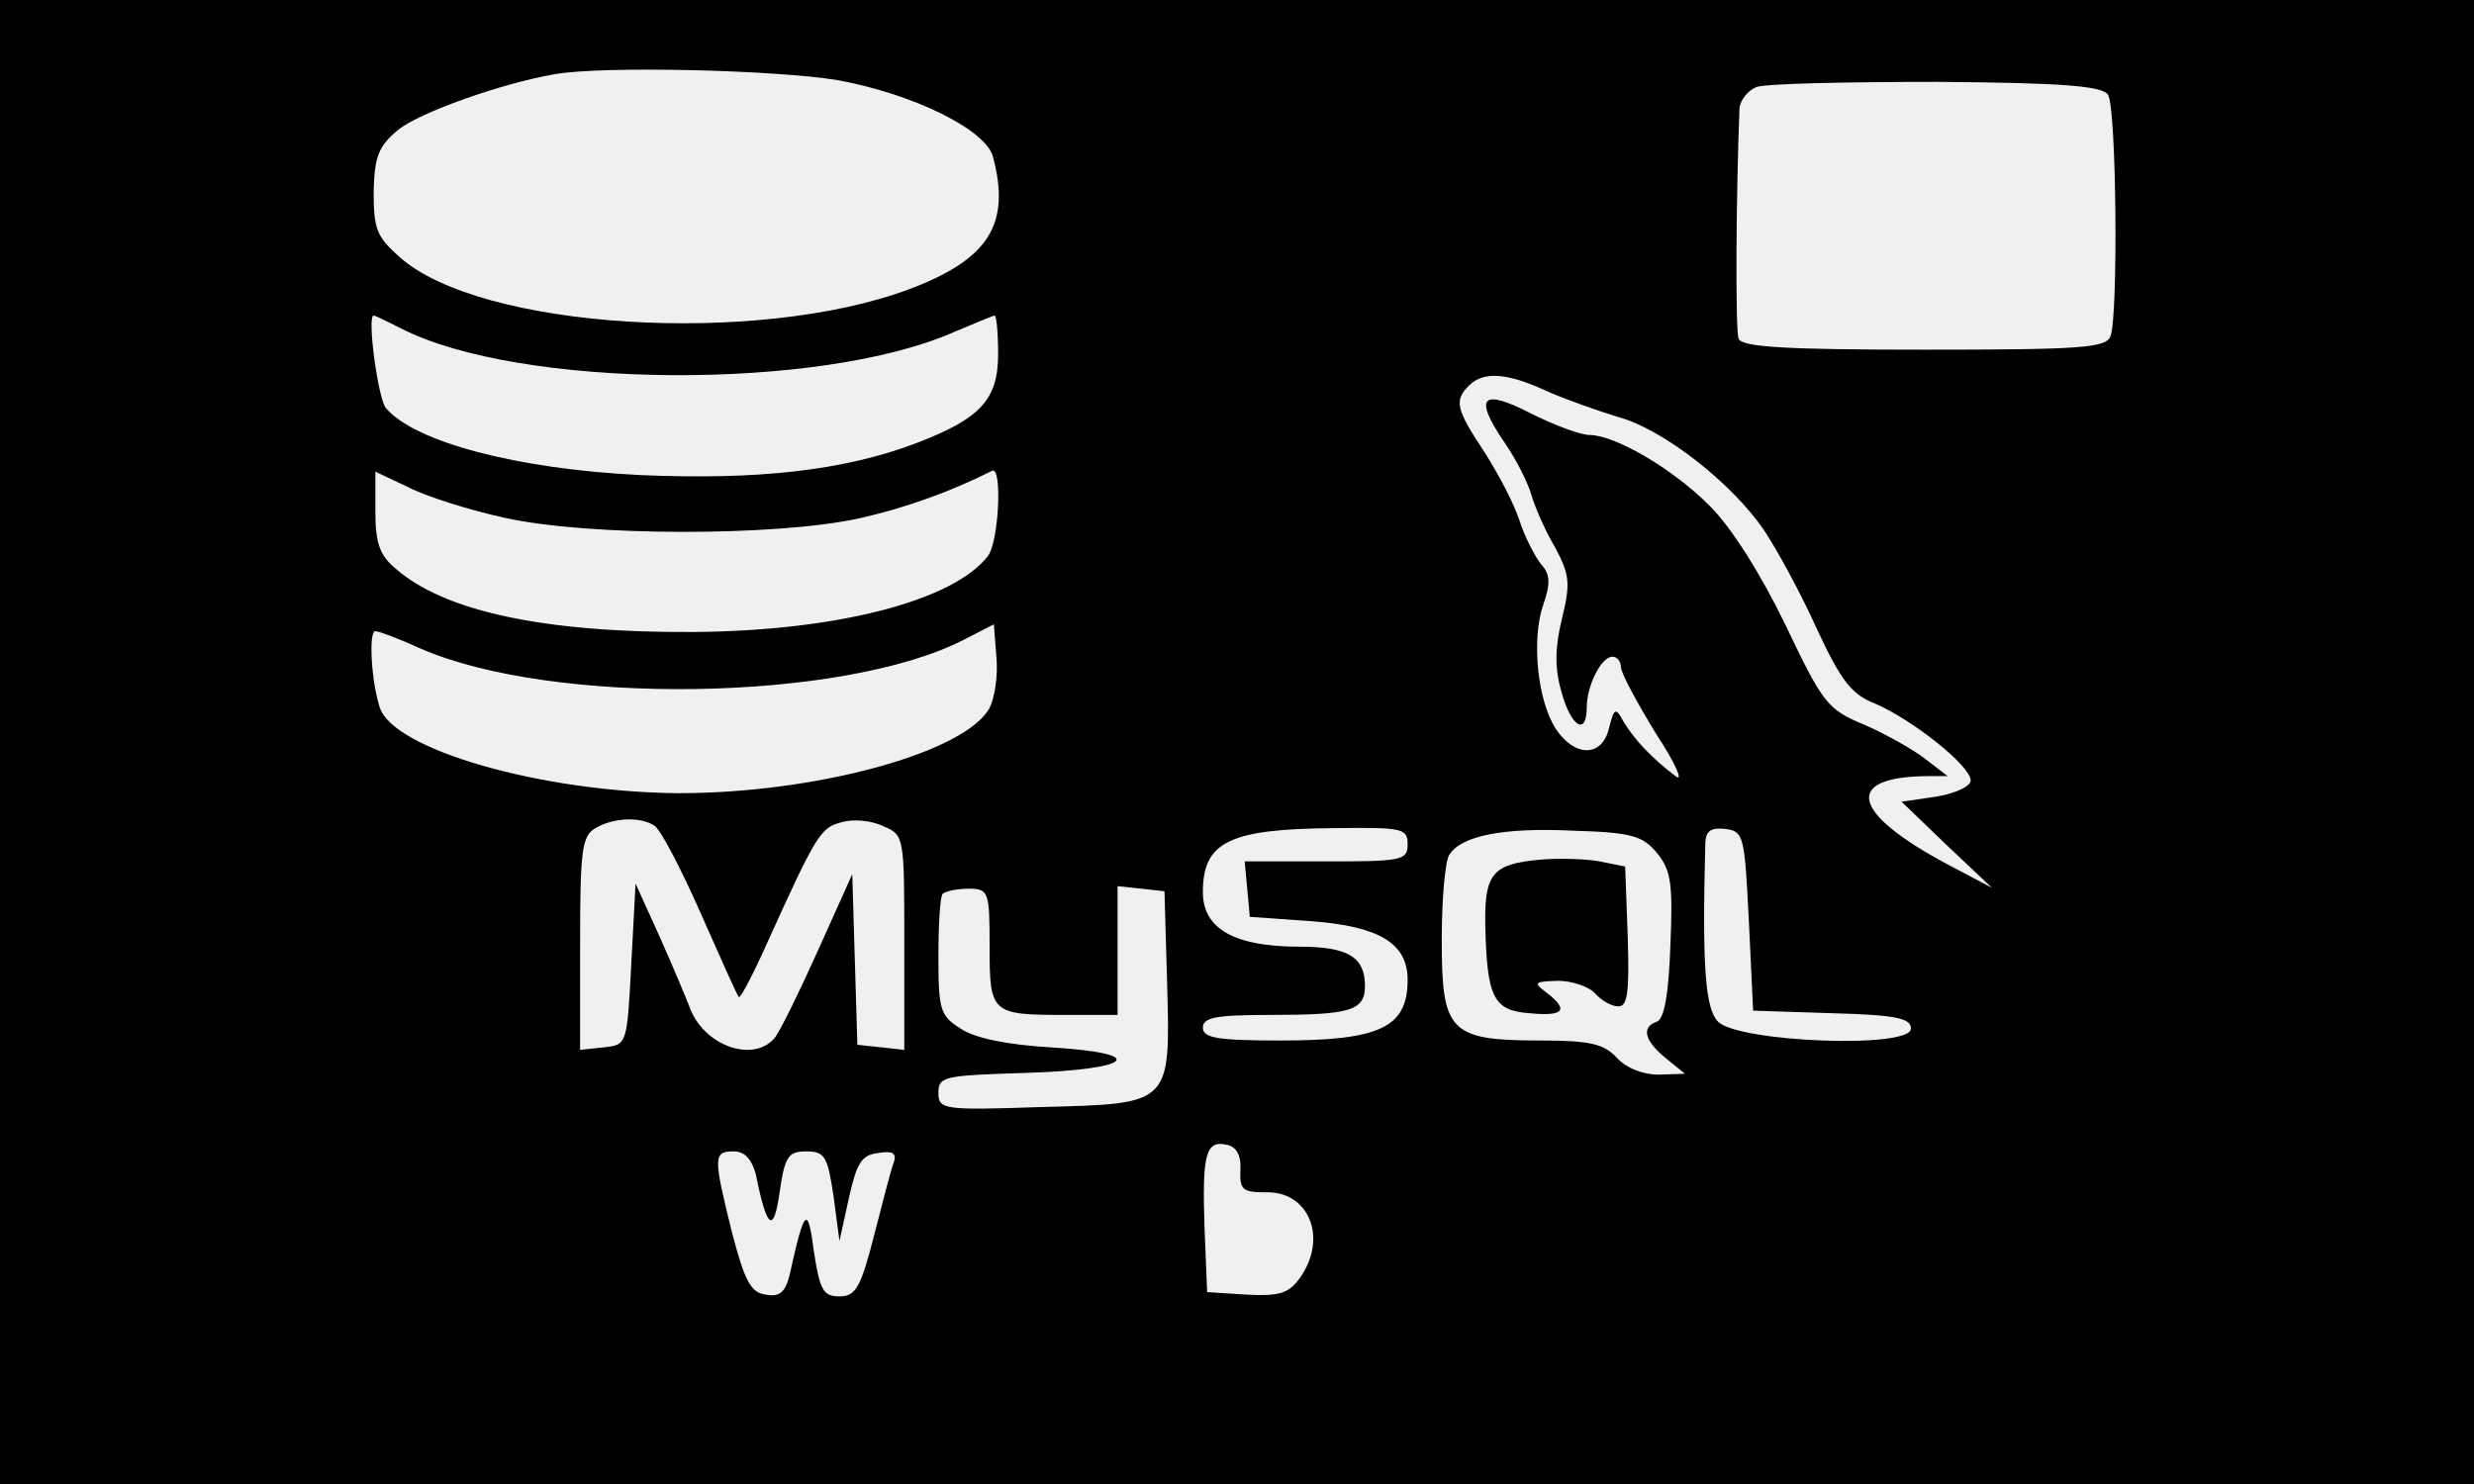
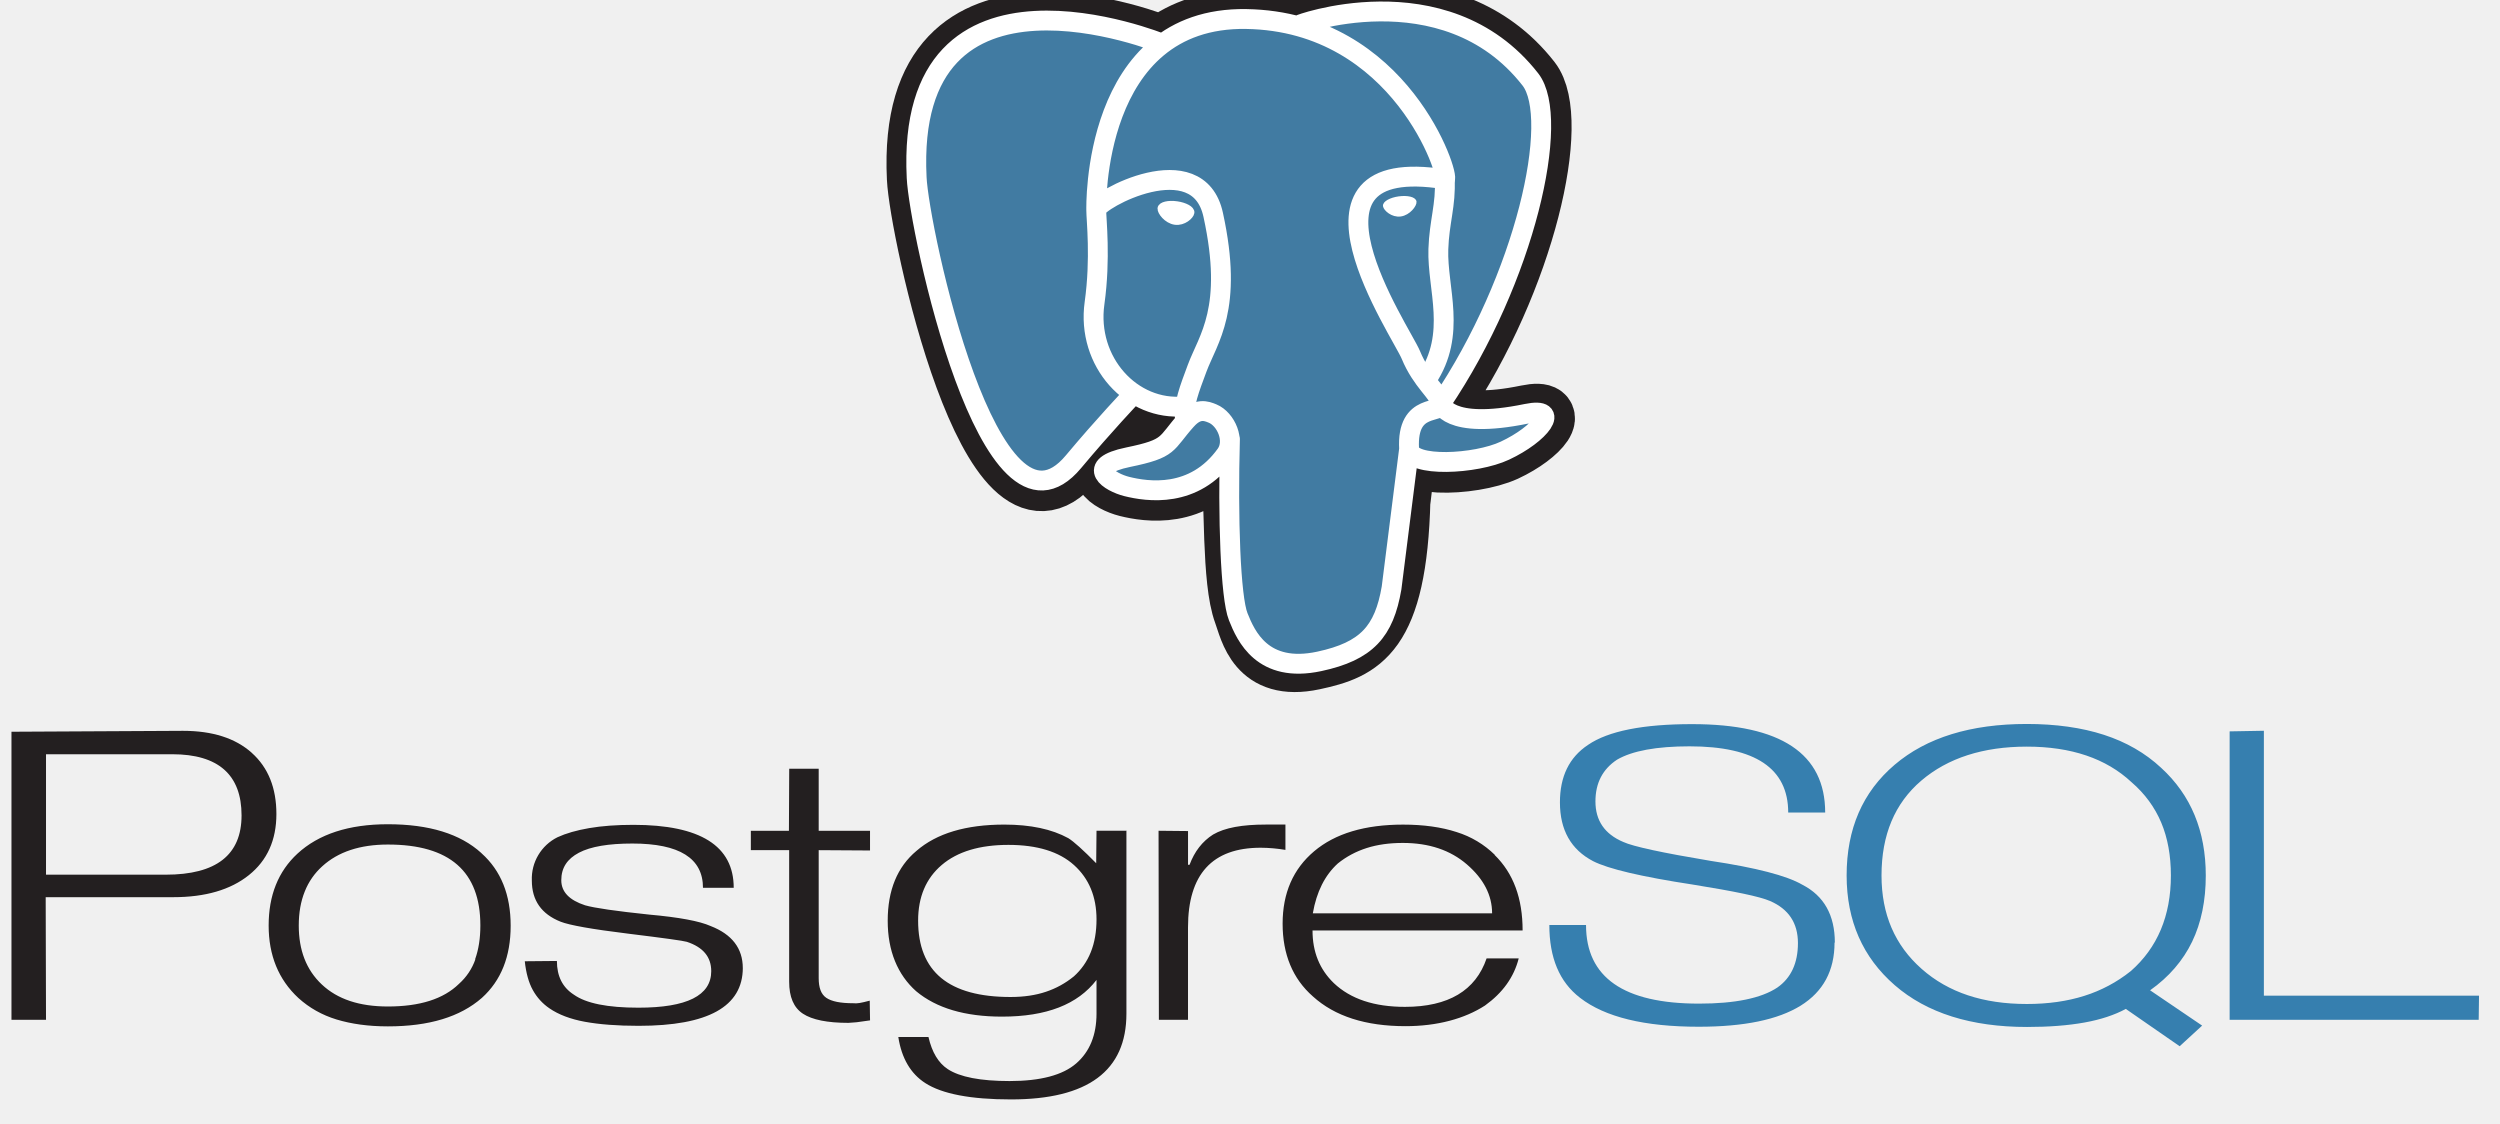
- <svg xmlns="http://www.w3.org/2000/svg" version="1.0" width="290pt" height="174pt" viewBox="0 0 290 174" preserveAspectRatio="xMidYMid meet">
-   <g transform="translate(0,174) scale(0.1,-0.1)" fill="#000000" stroke="none">
-     <path d="M0 870 l0 -870 1450 0 1450 0 0 870 0 870 -1450 0 -1450 0 0 -870z m982 776 c88 -16 174 -58 182 -90 21 -79 -5 -120 -98 -155 -179 -67 -504 -47 -598 38 -27 24 -30 33 -30 77 1 41 6 53 29 72 25 20 120 54 183 65 57 10 260 5 332 -7z m1489 -17 c10 -16 12 -259 3 -283 -5 -14 -34 -16 -219 -16 -161 0 -214 3 -217 13 -4 9 -3 169 1 270 1 10 10 21 20 25 11 4 106 6 212 6 149 -1 193 -5 200 -15z m-2001 -274 c138 -71 491 -74 649 -4 24 10 45 19 47 19 2 0 4 -20 4 -45 0 -54 -21 -76 -97 -105 -85 -32 -186 -43 -323 -37 -144 7 -265 39 -298 79 -9 12 -22 108 -14 108 2 0 16 -7 32 -15z m1344 -74 c23 -10 60 -23 83 -30 52 -14 133 -77 171 -133 16 -24 44 -76 62 -116 28 -60 40 -76 68 -87 44 -19 112 -73 112 -90 0 -7 -17 -15 -40 -19 l-41 -6 53 -51 53 -50 -53 28 c-112 60 -122 102 -23 103 l24 0 -26 20 c-14 11 -46 29 -71 40 -44 18 -49 25 -93 117 -29 60 -63 114 -89 140 -44 44 -111 83 -141 83 -10 0 -40 11 -68 25 -58 30 -68 20 -32 -33 14 -20 28 -48 32 -62 4 -14 16 -42 28 -62 17 -32 18 -42 8 -83 -8 -33 -9 -57 -1 -85 11 -42 30 -54 30 -19 0 25 17 59 30 59 6 0 10 -6 10 -12 0 -7 19 -42 41 -78 23 -35 33 -58 23 -50 -29 22 -49 44 -61 64 -9 17 -11 16 -17 -8 -8 -34 -40 -34 -62 -1 -22 33 -29 106 -15 146 9 26 8 36 -3 48 -7 9 -19 32 -25 51 -6 19 -25 55 -41 80 -33 50 -36 60 -18 78 17 17 45 15 92 -7z m-1223 -148 c98 -22 318 -22 415 -1 58 13 109 32 157 56 12 6 8 -83 -5 -100 -41 -53 -179 -88 -346 -89 -173 -1 -292 24 -349 75 -18 15 -23 30 -23 66 l0 47 38 -18 c21 -11 72 -27 113 -36z m569 -223 c-28 -52 -202 -100 -364 -100 -160 1 -336 51 -351 101 -10 31 -13 89 -5 89 4 0 28 -9 52 -20 154 -68 496 -63 638 10 l35 18 3 -39 c2 -21 -2 -47 -8 -59z m-393 -138 c7 -4 31 -50 54 -102 23 -52 43 -97 45 -99 2 -2 17 27 34 65 57 126 62 134 87 140 13 4 35 2 49 -5 24 -10 24 -13 24 -136 l0 -126 -27 3 -28 3 -3 100 -3 100 -40 -89 c-22 -49 -45 -96 -51 -103 -25 -30 -84 -9 -100 37 -3 8 -18 44 -34 80 l-29 64 -5 -94 c-5 -95 -5 -95 -32 -98 l-28 -3 0 125 c0 108 2 126 18 135 20 12 52 14 69 3z m883 -22 c0 -19 -7 -20 -96 -20 l-95 0 3 -32 3 -33 71 -5 c81 -6 114 -26 114 -69 0 -56 -33 -71 -149 -71 -74 0 -91 3 -91 15 0 12 15 15 79 15 94 0 111 5 111 34 0 34 -20 46 -77 46 -76 0 -113 21 -113 64 0 59 31 74 153 75 81 1 87 0 87 -19z m293 -11 c16 -20 18 -36 15 -108 -2 -56 -7 -86 -16 -89 -18 -6 -15 -22 11 -43 l22 -18 -31 -1 c-19 0 -38 8 -49 20 -15 16 -31 20 -89 20 -107 0 -116 10 -116 118 0 48 4 93 9 100 14 22 63 32 145 28 69 -2 82 -6 99 -27z m107 -79 l5 -105 93 -3 c75 -2 92 -6 92 -18 0 -24 -202 -16 -226 8 -15 15 -19 63 -15 211 1 13 7 17 24 15 21 -3 22 -8 27 -108z m-890 -30 c0 -79 2 -80 91 -80 l59 0 0 76 0 75 28 -3 27 -3 3 -105 c4 -146 6 -144 -147 -148 -116 -4 -121 -3 -121 17 0 19 7 20 102 23 127 4 146 23 29 30 -51 3 -89 11 -105 22 -24 15 -26 22 -26 85 0 37 2 70 5 73 3 3 17 6 30 6 24 0 25 -3 25 -68z m294 -262 c-1 -23 3 -26 29 -26 51 2 74 -53 41 -100 -13 -18 -23 -22 -62 -20 l-47 3 -3 74 c-3 86 1 104 25 99 12 -2 18 -12 17 -30z m-568 -5 c13 -65 21 -70 28 -20 6 41 10 47 31 47 22 0 25 -6 32 -52 l7 -53 11 50 c9 41 15 51 34 53 17 3 22 0 19 -10 -3 -7 -13 -46 -23 -85 -16 -63 -22 -73 -41 -73 -19 0 -23 7 -30 53 -7 54 -11 51 -28 -26 -5 -22 -12 -28 -28 -25 -18 2 -25 16 -40 73 -22 89 -22 95 2 95 13 0 21 -9 26 -27z" />
-     <path d="M1805 732 c-55 -5 -65 -16 -64 -76 2 -85 9 -101 52 -104 41 -4 46 4 20 24 -16 12 -15 13 13 14 17 0 37 -7 44 -15 7 -8 19 -15 27 -15 11 0 13 17 11 82 l-3 82 -30 6 c-16 3 -48 4 -70 2z" />
-   </g>
+ <svg xmlns="http://www.w3.org/2000/svg" xmlns:xlink="http://www.w3.org/1999/xlink" viewBox="0 0 109 49" fill="#fff" fill-rule="evenodd" stroke="#000" stroke-linecap="round" stroke-linejoin="round">
+   <use xlink:href="#A" x=".5" y=".5" />
+   <symbol id="A" overflow="visible">
+     <g stroke="none" fill-rule="nonzero">
+       <path d="M6.726 37.635h-5.22v-5.25H7.01c2.014 0 3.022.9 3.022 2.666 0 1.723-1.102 2.585-3.305 2.585m3.752-5.312c-.715-.64-1.716-.96-3.003-.96L0 31.404v12.56h1.506l-.014-5.347h5.563c1.395 0 2.493-.32 3.294-.96s1.202-1.53 1.202-2.666-.358-2.026-1.073-2.666zm9.747 9.004a2.56 2.56 0 0 1-.715 1.068c-.675.66-1.704.987-3.1.987-1.25 0-2.2-.32-2.88-.96s-1.005-1.497-1.005-2.57c0-.56.088-1.055.263-1.488a2.92 2.92 0 0 1 .762-1.096c.692-.63 1.646-.947 2.86-.947 2.7 0 4.033 1.177 4.033 3.53 0 .56-.077 1.05-.23 1.474m.273-4.633c-.918-.837-2.277-1.256-4.077-1.256-1.7 0-3.015.428-3.942 1.283-.837.774-1.255 1.818-1.255 3.132 0 1.305.432 2.358 1.296 3.16.477.432 1.033.745 1.667.938s1.38.3 2.234.3c1.8 0 3.154-.414 4.1-1.242.837-.756 1.255-1.804 1.255-3.145 0-1.35-.423-2.403-1.27-3.16zm11.4 4.997c0 1.7-1.515 2.536-4.544 2.536-.926 0-1.706-.06-2.34-.176s-1.148-.313-1.544-.584a2.31 2.31 0 0 1-.728-.8c-.18-.323-.297-.75-.35-1.255l1.4-.013c0 .665.247 1.155.74 1.47.53.378 1.467.567 2.813.567 2.117 0 3.176-.53 3.176-1.592 0-.62-.355-1.047-1.065-1.28-.144-.045-1-.164-2.57-.357s-2.546-.367-2.933-.52c-.836-.333-1.254-.93-1.254-1.794a2.02 2.02 0 0 1 1.12-1.889c.37-.17.83-.303 1.384-.398s1.195-.142 1.924-.142c2.916 0 4.374.915 4.374 2.745h-1.34c0-1.286-1.025-1.93-3.075-1.93-1.043 0-1.82.13-2.333.4s-.77.66-.77 1.2c0 .504.346.868 1.038 1.093.405.117 1.335.252 2.792.405 1.304.117 2.198.283 2.684.5.926.36 1.4.97 1.4 1.834zm5.536 2.3l-.573.08-.358.027c-.918 0-1.58-.133-1.985-.4s-.6-.732-.6-1.4v-5.73h-1.67v-.843h1.66l.013-2.708h1.285v2.708h2.238v.857l-2.238-.014v5.577c0 .415.1.702.33.86s.614.237 1.18.237c.08.01.17.006.27-.01s.247-.05.445-.102l.014.86zm8.887-1.912a3.81 3.81 0 0 1-1.2.661c-.45.153-.966.23-1.55.23-2.688 0-4.03-1.1-4.03-3.33 0-1.033.344-1.842 1.03-2.426s1.656-.876 2.905-.876c1.258 0 2.213.294 2.865.883s.978 1.377.978 2.366c0 1.078-.333 1.9-.998 2.494m2.283-6.36h-1.285l-.014 1.417c-.566-.575-.97-.94-1.214-1.092-.72-.395-1.65-.593-2.792-.593-1.673 0-2.95.382-3.83 1.146-.836.7-1.254 1.717-1.254 3.047 0 .656.106 1.243.317 1.76s.52.955.925 1.314c.883.737 2.13 1.106 3.742 1.106 1.936 0 3.3-.53 4.12-1.6v1.467c0 .935-.295 1.66-.884 2.172s-1.558.77-2.907.77c-1.268 0-2.172-.175-2.7-.524-.405-.268-.684-.734-.836-1.397h-1.315c.144.925.535 1.595 1.174 2.008.738.476 1.984.714 3.738.714 3.356 0 5.034-1.247 5.034-3.742V35.71zm6.95.835c-.356-.06-.717-.092-1.078-.094-2.112 0-3.168 1.158-3.168 3.475v4.028h-1.27l-.014-8.243 1.285.013v1.47h.067c.216-.58.557-1.02 1.025-1.318.512-.3 1.276-.435 2.292-.435h.863v1.103zm1.196 2.766c.162-.937.526-1.662 1.092-2.176.37-.297.787-.52 1.254-.67s.994-.223 1.578-.223c1.142 0 2.074.313 2.798.94s1.095 1.336 1.095 2.13h-7.807m7.933-2.543a4.12 4.12 0 0 0-1.674-1.001c-.666-.217-1.444-.325-2.335-.325-1.665 0-2.956.387-3.874 1.16s-1.377 1.827-1.377 3.16.44 2.4 1.322 3.172c.953.864 2.298 1.296 4.035 1.296.692 0 1.333-.08 1.922-.235s1.104-.38 1.545-.665c.774-.556 1.263-1.24 1.47-2.056h-1.4c-.477 1.4-1.663 2.114-3.56 2.114-1.34 0-2.37-.344-3.1-1.034-.62-.6-.93-1.356-.93-2.296h9.16c0-1.398-.4-2.495-1.228-3.3z" fill="#231f20" />
+       <path d="M79.486 40.596c0 2.447-1.974 3.67-5.92 3.67-2.365 0-4.092-.42-5.18-1.265-.9-.693-1.335-1.75-1.335-3.17h1.6c0 2.285 1.64 3.427 4.925 3.427 1.574 0 2.713-.234 3.414-.7.594-.413.9-1.06.9-1.94 0-.872-.405-1.483-1.215-1.834-.46-.2-1.58-.427-3.36-.715-2.24-.342-3.693-.683-4.358-1.024-.962-.503-1.444-1.357-1.444-2.562 0-1.123.4-1.96 1.228-2.508.88-.602 2.393-.903 4.534-.903 3.87 0 5.803 1.285 5.803 3.855h-1.612c0-1.925-1.437-2.887-4.3-2.887-1.44 0-2.494.194-3.16.58-.63.414-.945 1.02-.945 1.822 0 .837.405 1.426 1.215 1.768.43.198 1.7.472 3.806.824 1.98.297 3.315.643 4 1.04.945.486 1.417 1.327 1.417 2.524zm12.908 1.25a6.2 6.2 0 0 1-2.012 1.071c-.748.238-1.585.357-2.512.357-1.9 0-3.42-.5-4.586-1.53s-1.75-2.377-1.75-4.074c0-1.77.578-3.147 1.735-4.135s2.7-1.482 4.6-1.482c1.936 0 3.458.516 4.565 1.55.585.503 1.017 1.1 1.297 1.765s.42 1.44.42 2.303c0 1.76-.586 3.152-1.756 4.176m.845.833c.828-.584 1.44-1.3 1.837-2.123s.595-1.8.595-2.878c0-1.95-.648-3.514-1.944-4.7-.693-.647-1.53-1.128-2.5-1.442s-2.1-.472-3.36-.472c-2.447 0-4.368.593-5.763 1.78s-2.092 2.795-2.092 4.826c0 1.977.703 3.572 2.1 4.785s3.33 1.82 5.768 1.82c.953 0 1.785-.065 2.496-.193s1.313-.327 1.808-.594l2.348 1.627.98-.9-2.273-1.542zm14.33 1.283H96.712V31.388l1.493-.027v11.55h9.38l-.014 1.05z" fill="#367faf" />
+     </g>
+     <path d="M60.581 21.264c.197-1.64.138-1.88 1.36-1.614l.3.027c.94.043 2.167-.15 2.9-.486 1.553-.72 2.474-1.924.943-1.608-3.494.72-3.734-.462-3.734-.462 3.7-5.474 5.23-12.423 3.9-14.123C62.62-1.642 56.334.553 56.23.61l-.033.006c-.7-.143-1.463-.23-2.33-.243-1.58-.026-2.78.414-3.7 1.105 0 0-11.212-4.62-10.7 5.8.1 2.218 3.18 16.786 6.84 12.386 1.338-1.6 2.63-2.97 2.63-2.97.642.427 1.4.644 2.217.566l.062-.053a2.43 2.43 0 0 0 .025.626c-.943 1.053-.666 1.24-2.55 1.627-1.907.393-.787 1.093-.055 1.276.887.222 2.94.536 4.325-1.405l-.055.222c.37.296.345 2.127.397 3.435s.14 2.53.407 3.25.58 2.574 3.06 2.043c2.07-.444 3.654-1.082 3.798-7.023" stroke="#231f20" fill="#231f20" fill-rule="nonzero" stroke-width="2.598" />
+     <path d="M66.082 17.583c-3.494.72-3.734-.462-3.734-.462 3.7-5.474 5.23-12.423 3.9-14.124-3.63-4.64-9.916-2.445-10.02-2.388l-.034.006c-.7-.143-1.463-.23-2.33-.243-1.58-.026-2.78.414-3.7 1.105 0 0-11.212-4.62-10.7 5.8.1 2.22 3.18 16.786 6.84 12.386 1.338-1.6 2.63-2.97 2.63-2.97a3.39 3.39 0 0 0 2.216.566l.063-.053c-.02.2-.01.395.025.626-.943 1.053-.666 1.24-2.55 1.627-1.907.393-.787 1.093-.055 1.276.887.222 2.94.536 4.325-1.405l-.055.222c.37.296.63 1.925.585 3.4s-.072 2.5.22 3.282.58 2.574 3.06 2.043c2.07-.444 3.144-1.594 3.293-3.512.106-1.364.346-1.162.36-2.38l.192-.577c.222-1.85.035-2.445 1.3-2.167l.3.027c.94.043 2.168-.15 2.9-.486 1.553-.72 2.474-1.924.943-1.608z" stroke="none" fill="#417ba2" fill-rule="nonzero" />
+     <g stroke="#fff">
+       <path d="M53.126 18.643c-.096 3.44.024 6.903.36 7.745s1.057 2.48 3.536 1.948c2.07-.444 2.824-1.303 3.15-3.2l.765-6.063M50.166 1.4s-11.22-4.586-10.7 5.842c.1 2.22 3.18 16.787 6.84 12.387 1.338-1.6 2.547-2.87 2.547-2.87M56.216.563c-.4.122 6.24-2.423 10.008 2.4 1.33 1.7-.2 8.65-3.9 14.124m-.001-.009s.24 1.183 3.735.462c1.53-.316.6.887-.943 1.608-1.274.6-4.13.743-4.178-.074-.12-2.1 1.504-1.468 1.386-1.996-.106-.476-.832-.943-1.312-2.107-.42-1.017-5.75-8.812 1.48-7.654.265-.055-1.886-6.877-8.652-6.988s-6.542 8.32-6.542 8.32m3.935 9.159c-.943 1.053-.666 1.24-2.55 1.627-1.907.393-.787 1.093-.055 1.276.887.222 2.94.536 4.325-1.405.422-.6-.002-1.534-.582-1.775-.28-.116-.655-.26-1.136.277zm-.062-.027c-.095-.62.204-1.356.523-2.22.48-1.294 1.6-2.588.703-6.692-.66-3.058-5.098-.637-5.1-.222s.2 2.102-.074 4.067c-.36 2.564 1.63 4.733 3.923 4.5" fill="none" stroke-width=".866" />
+       <g fill-rule="nonzero">
+         <path d="M50.114 8.586c-.02.142.26.52.623.57s.675-.245.694-.386-.26-.298-.624-.35-.675.023-.694.165z" stroke-width=".289" />
+         <path d="M61.188 8.297c.02.142-.26.52-.623.57s-.675-.245-.695-.386.26-.298.624-.348.675.023.695.165z" stroke-width=".144" />
+       </g>
+       <path d="M62.489 7.316c.06 1.1-.24 1.868-.277 3.05-.056 1.72.82 3.687-.5 5.657" fill="none" stroke-width=".866" />
+     </g>
+   </symbol>
</svg>
